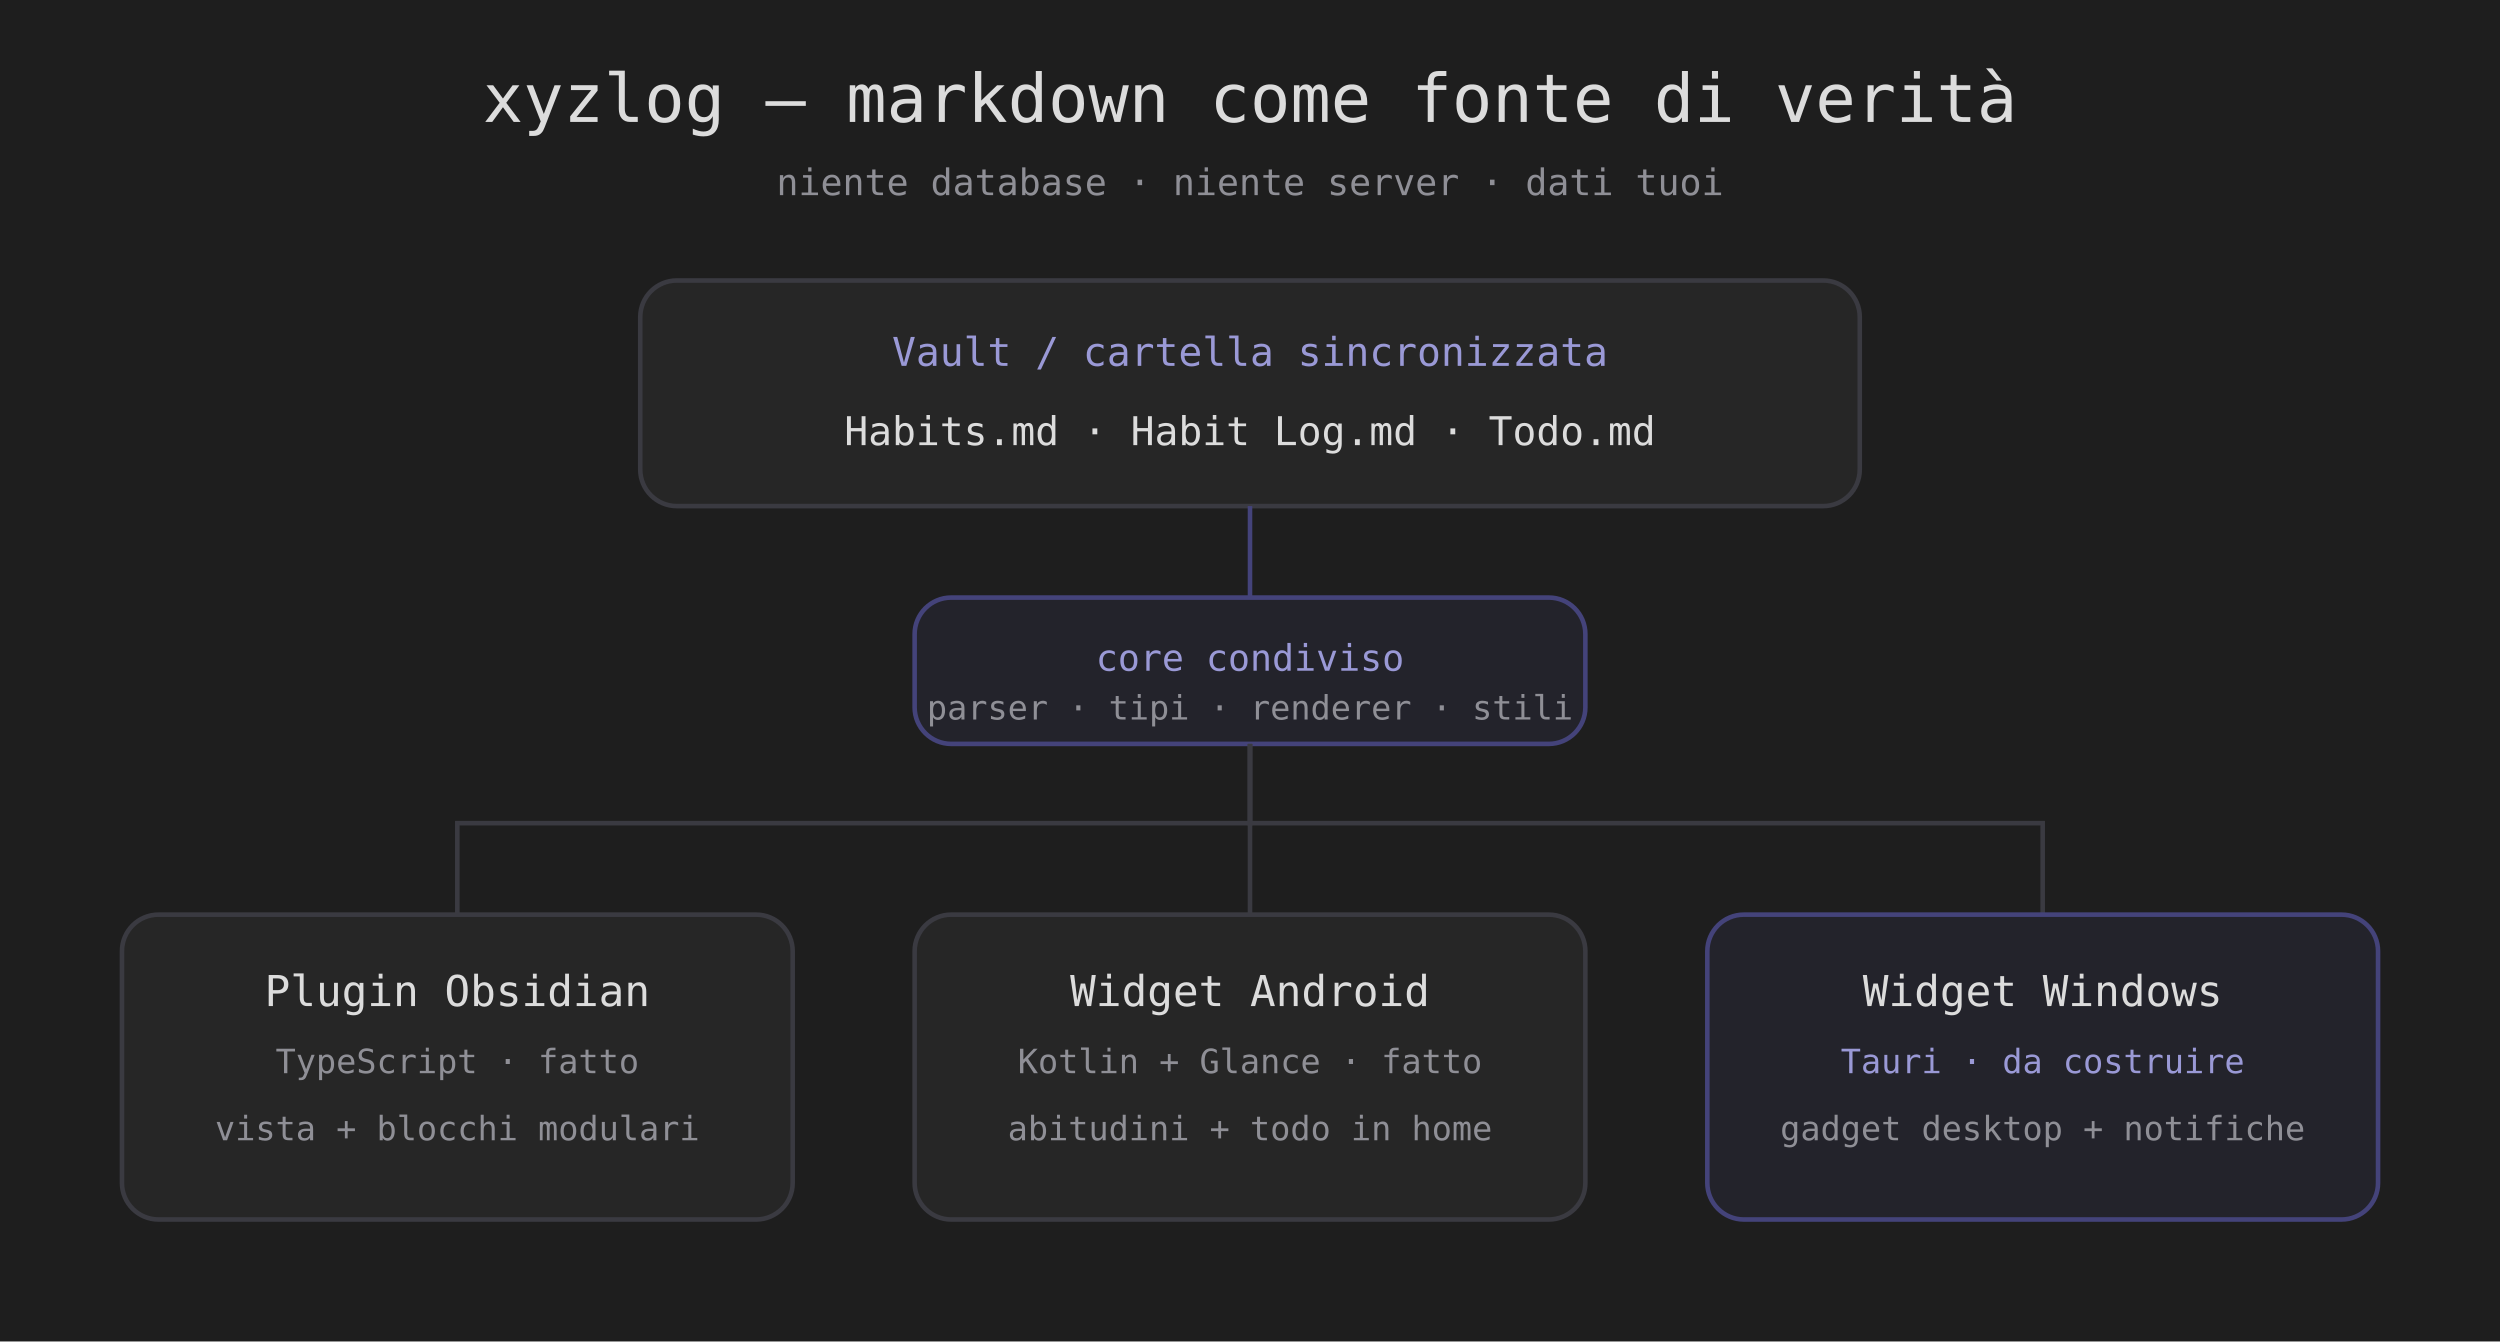
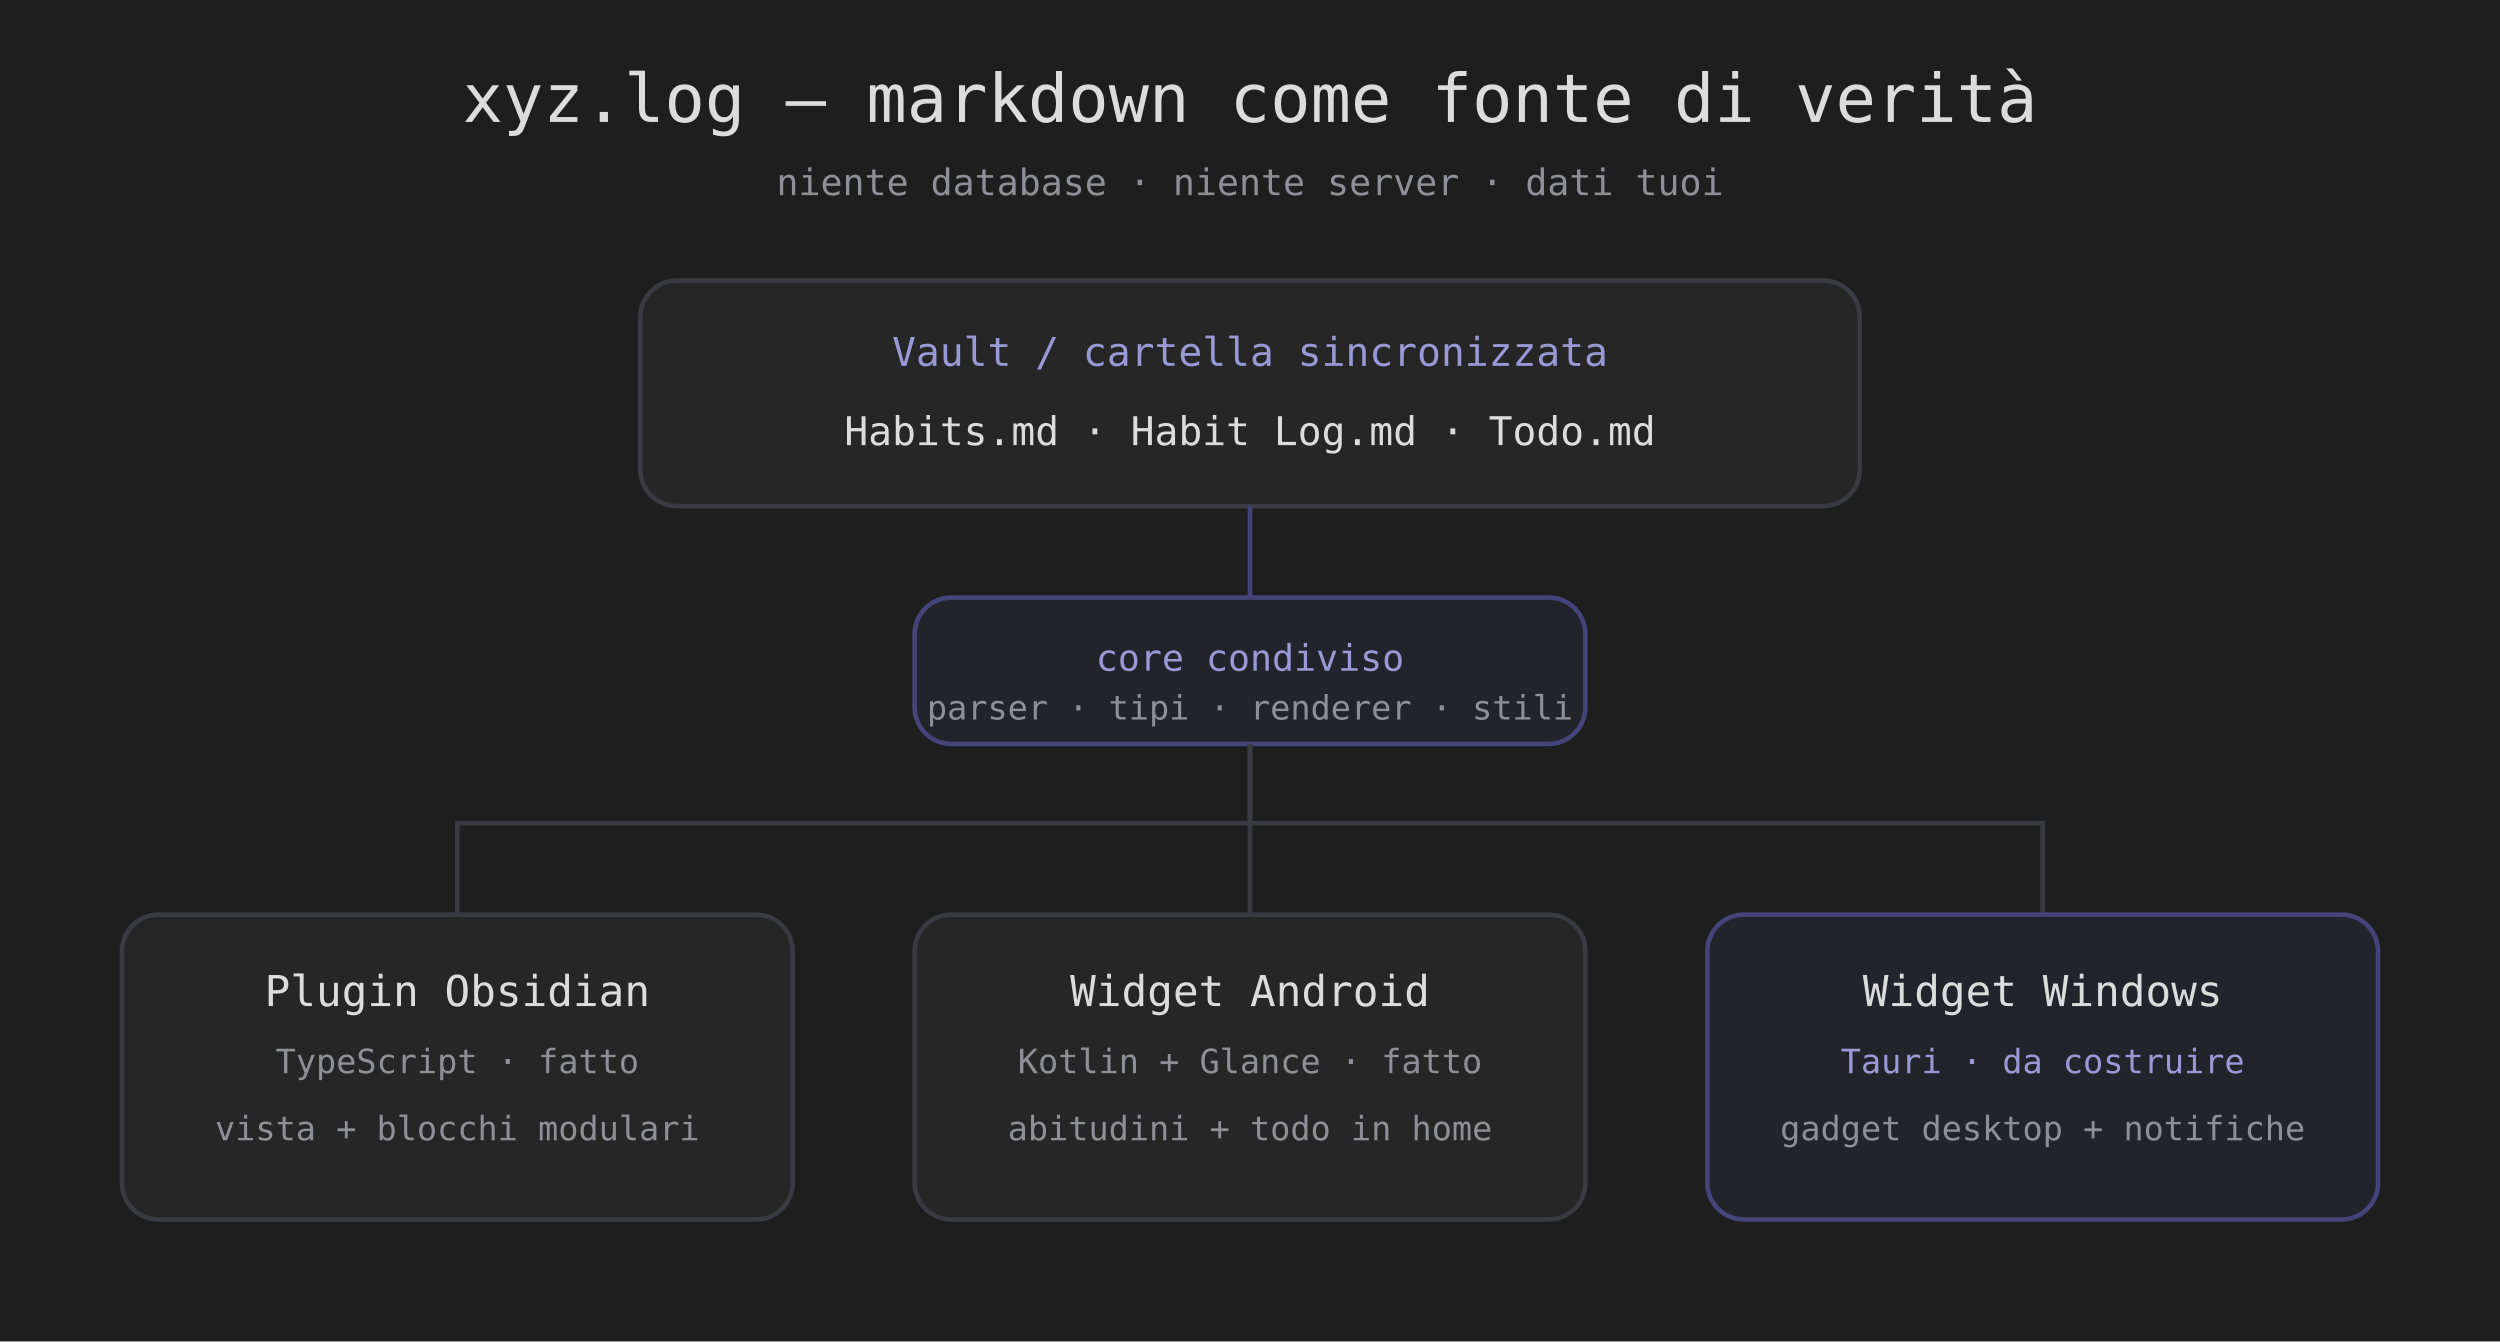
<svg xmlns="http://www.w3.org/2000/svg" viewBox="0 0 820 440" font-family="'Roboto Mono','DejaVu Sans Mono',monospace">
  <rect width="820" height="440" fill="#1e1e1e" />
  <style>
    .t{fill:#dcdcdc} .m{fill:#8f8f96} .acc{fill:#9a99d6}
    .box{fill:#262626;stroke:#3a3a41;stroke-width:1.5;rx:12}
    .core{fill:#23232b;stroke:#44437a;stroke-width:1.5}
  </style>
-   <text x="410" y="40" text-anchor="middle" font-size="22" class="t">xyzlog — markdown come fonte di verità</text>
+   <text x="410" y="40" text-anchor="middle" font-size="22" class="t">xyz.log — markdown come fonte di verità</text>
  <text x="410" y="64" text-anchor="middle" font-size="12" class="m">niente database · niente server · dati tuoi</text>
  <rect x="210" y="92" width="400" height="74" rx="12" class="box" />
  <text x="410" y="120" text-anchor="middle" font-size="13" class="acc">Vault / cartella sincronizzata</text>
  <text x="410" y="146" text-anchor="middle" font-size="13" class="t">Habits.md   ·   Habit Log.md   ·   Todo.md</text>
  <rect x="300" y="196" width="220" height="48" rx="12" class="core" />
  <text x="410" y="220" text-anchor="middle" font-size="12" class="acc">core condiviso</text>
  <text x="410" y="236" text-anchor="middle" font-size="11" class="m">parser · tipi · renderer · stili</text>
  <line x1="410" y1="166" x2="410" y2="196" stroke="#44437a" stroke-width="1.5" />
  <line x1="150" y1="300" x2="150" y2="340" stroke="#3a3a41" stroke-width="1.5" />
  <line x1="410" y1="300" x2="410" y2="340" stroke="#3a3a41" stroke-width="1.5" />
  <line x1="670" y1="300" x2="670" y2="340" stroke="#3a3a41" stroke-width="1.5" />
  <path d="M410 244 L410 270 L150 270 L150 300" fill="none" stroke="#3a3a41" stroke-width="1.5" />
  <path d="M410 244 L410 300" fill="none" stroke="#3a3a41" stroke-width="1.5" />
  <path d="M410 244 L410 270 L670 270 L670 300" fill="none" stroke="#3a3a41" stroke-width="1.5" />
  <rect x="40" y="300" width="220" height="100" rx="12" class="box" />
  <text x="150" y="330" text-anchor="middle" font-size="14" class="t">Plugin Obsidian</text>
  <text x="150" y="352" text-anchor="middle" font-size="11" class="m">TypeScript · fatto</text>
  <text x="150" y="374" text-anchor="middle" font-size="11" class="m">vista + blocchi modulari</text>
  <rect x="300" y="300" width="220" height="100" rx="12" class="box" />
  <text x="410" y="330" text-anchor="middle" font-size="14" class="t">Widget Android</text>
  <text x="410" y="352" text-anchor="middle" font-size="11" class="m">Kotlin + Glance · fatto</text>
  <text x="410" y="374" text-anchor="middle" font-size="11" class="m">abitudini + todo in home</text>
  <rect x="560" y="300" width="220" height="100" rx="12" class="core" />
  <text x="670" y="330" text-anchor="middle" font-size="14" class="t">Widget Windows</text>
  <text x="670" y="352" text-anchor="middle" font-size="11" class="acc">Tauri · da costruire</text>
  <text x="670" y="374" text-anchor="middle" font-size="11" class="m">gadget desktop + notifiche</text>
</svg>
